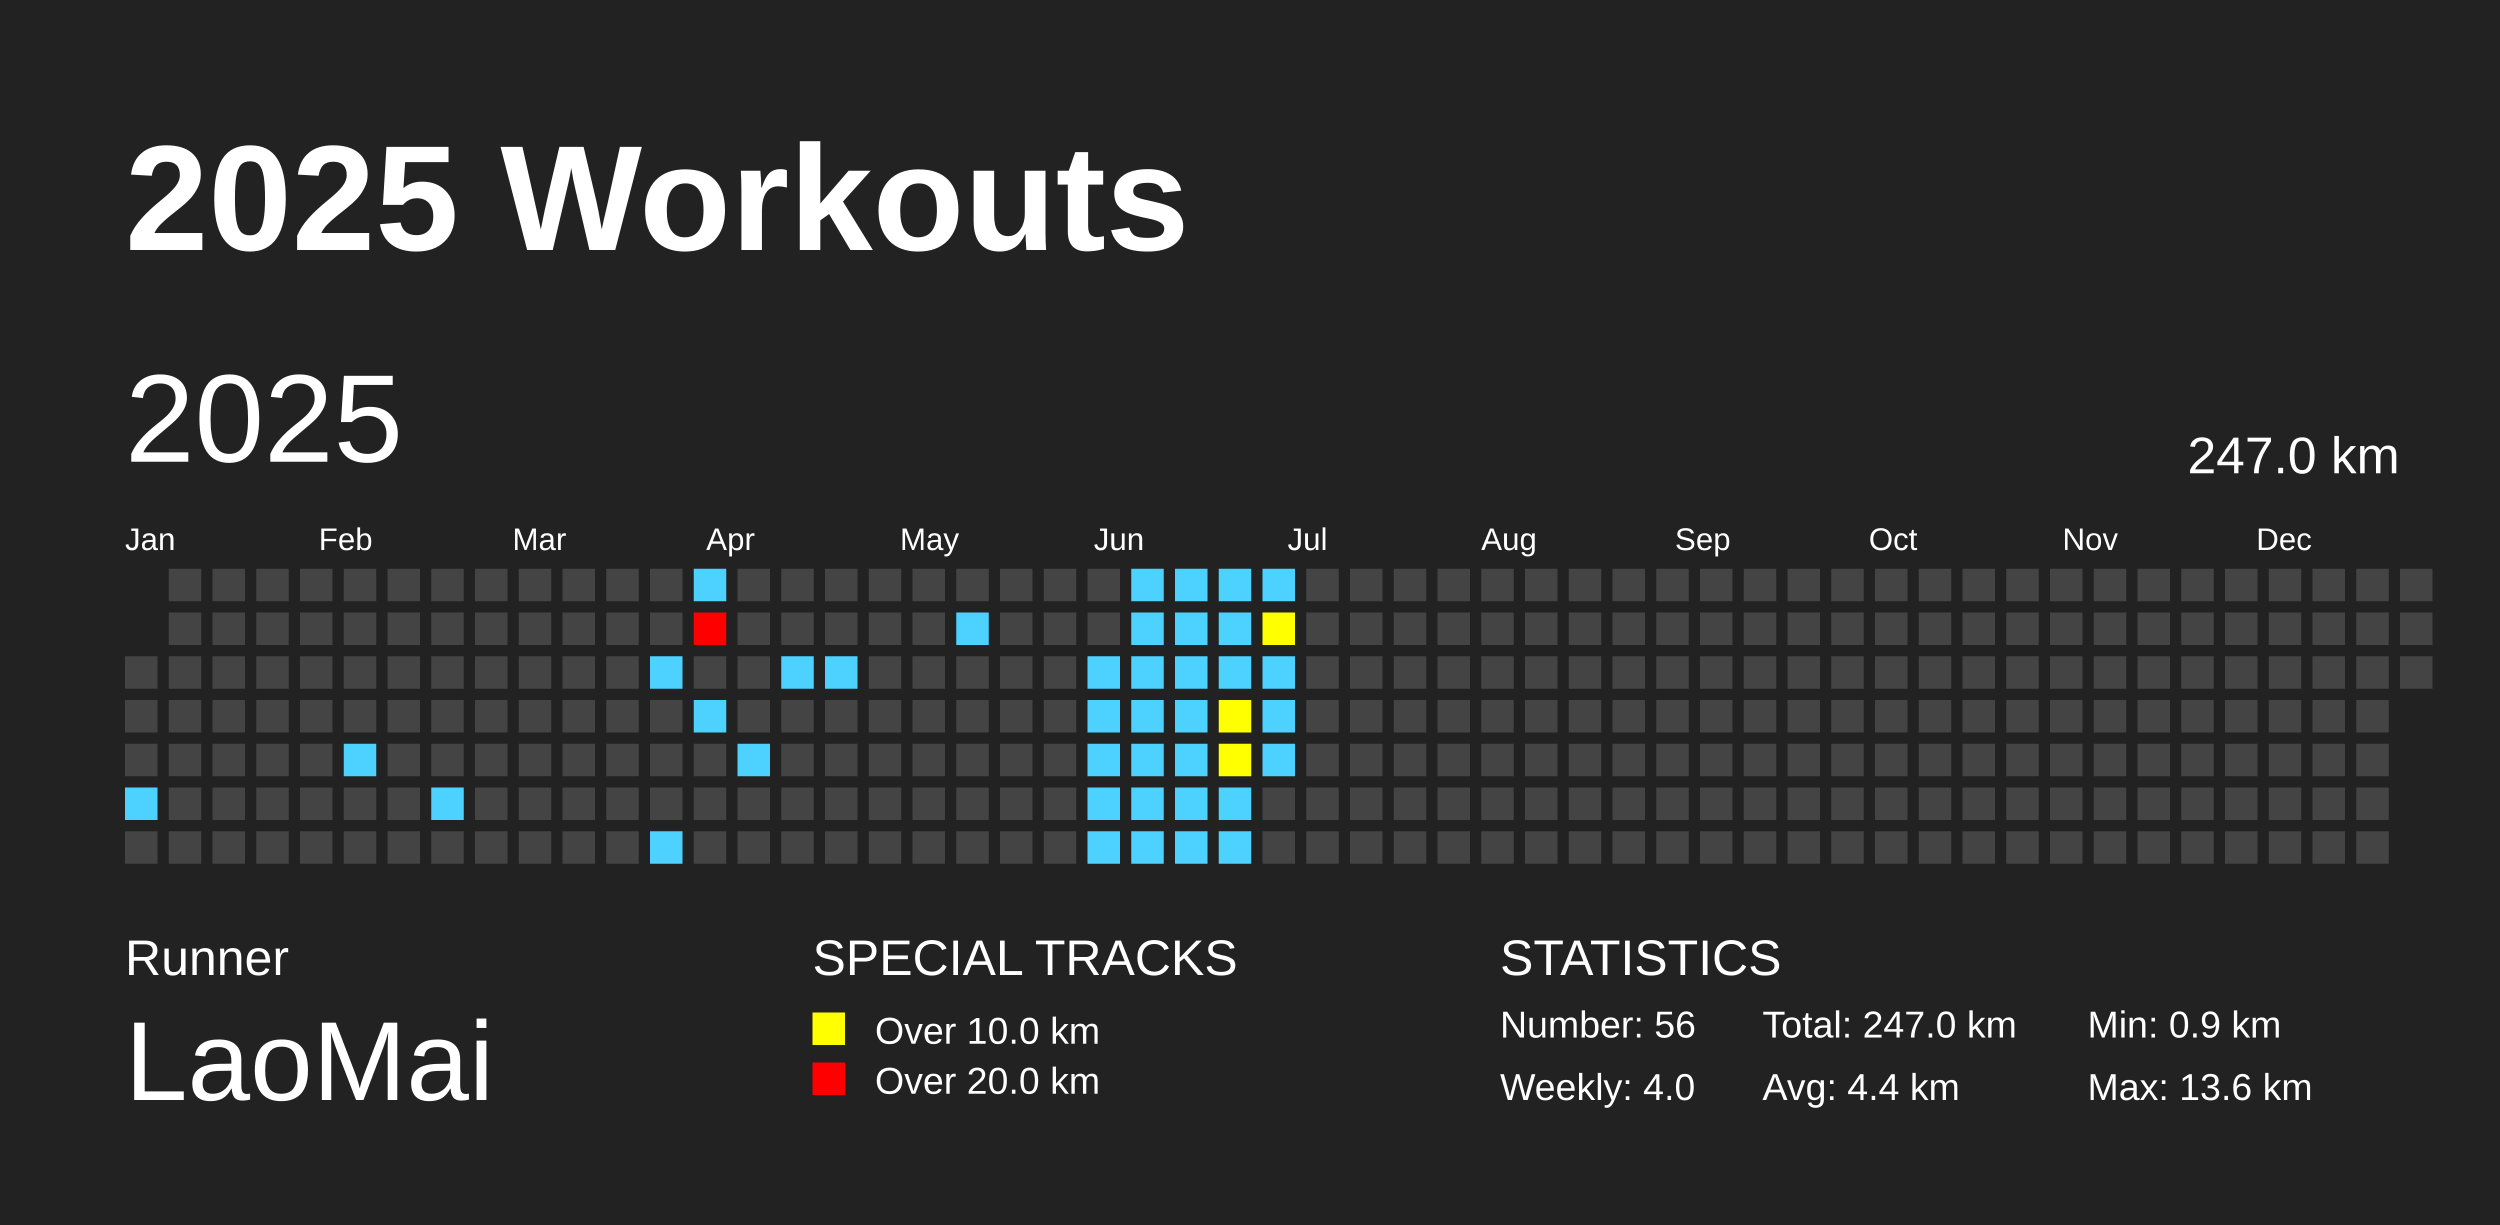
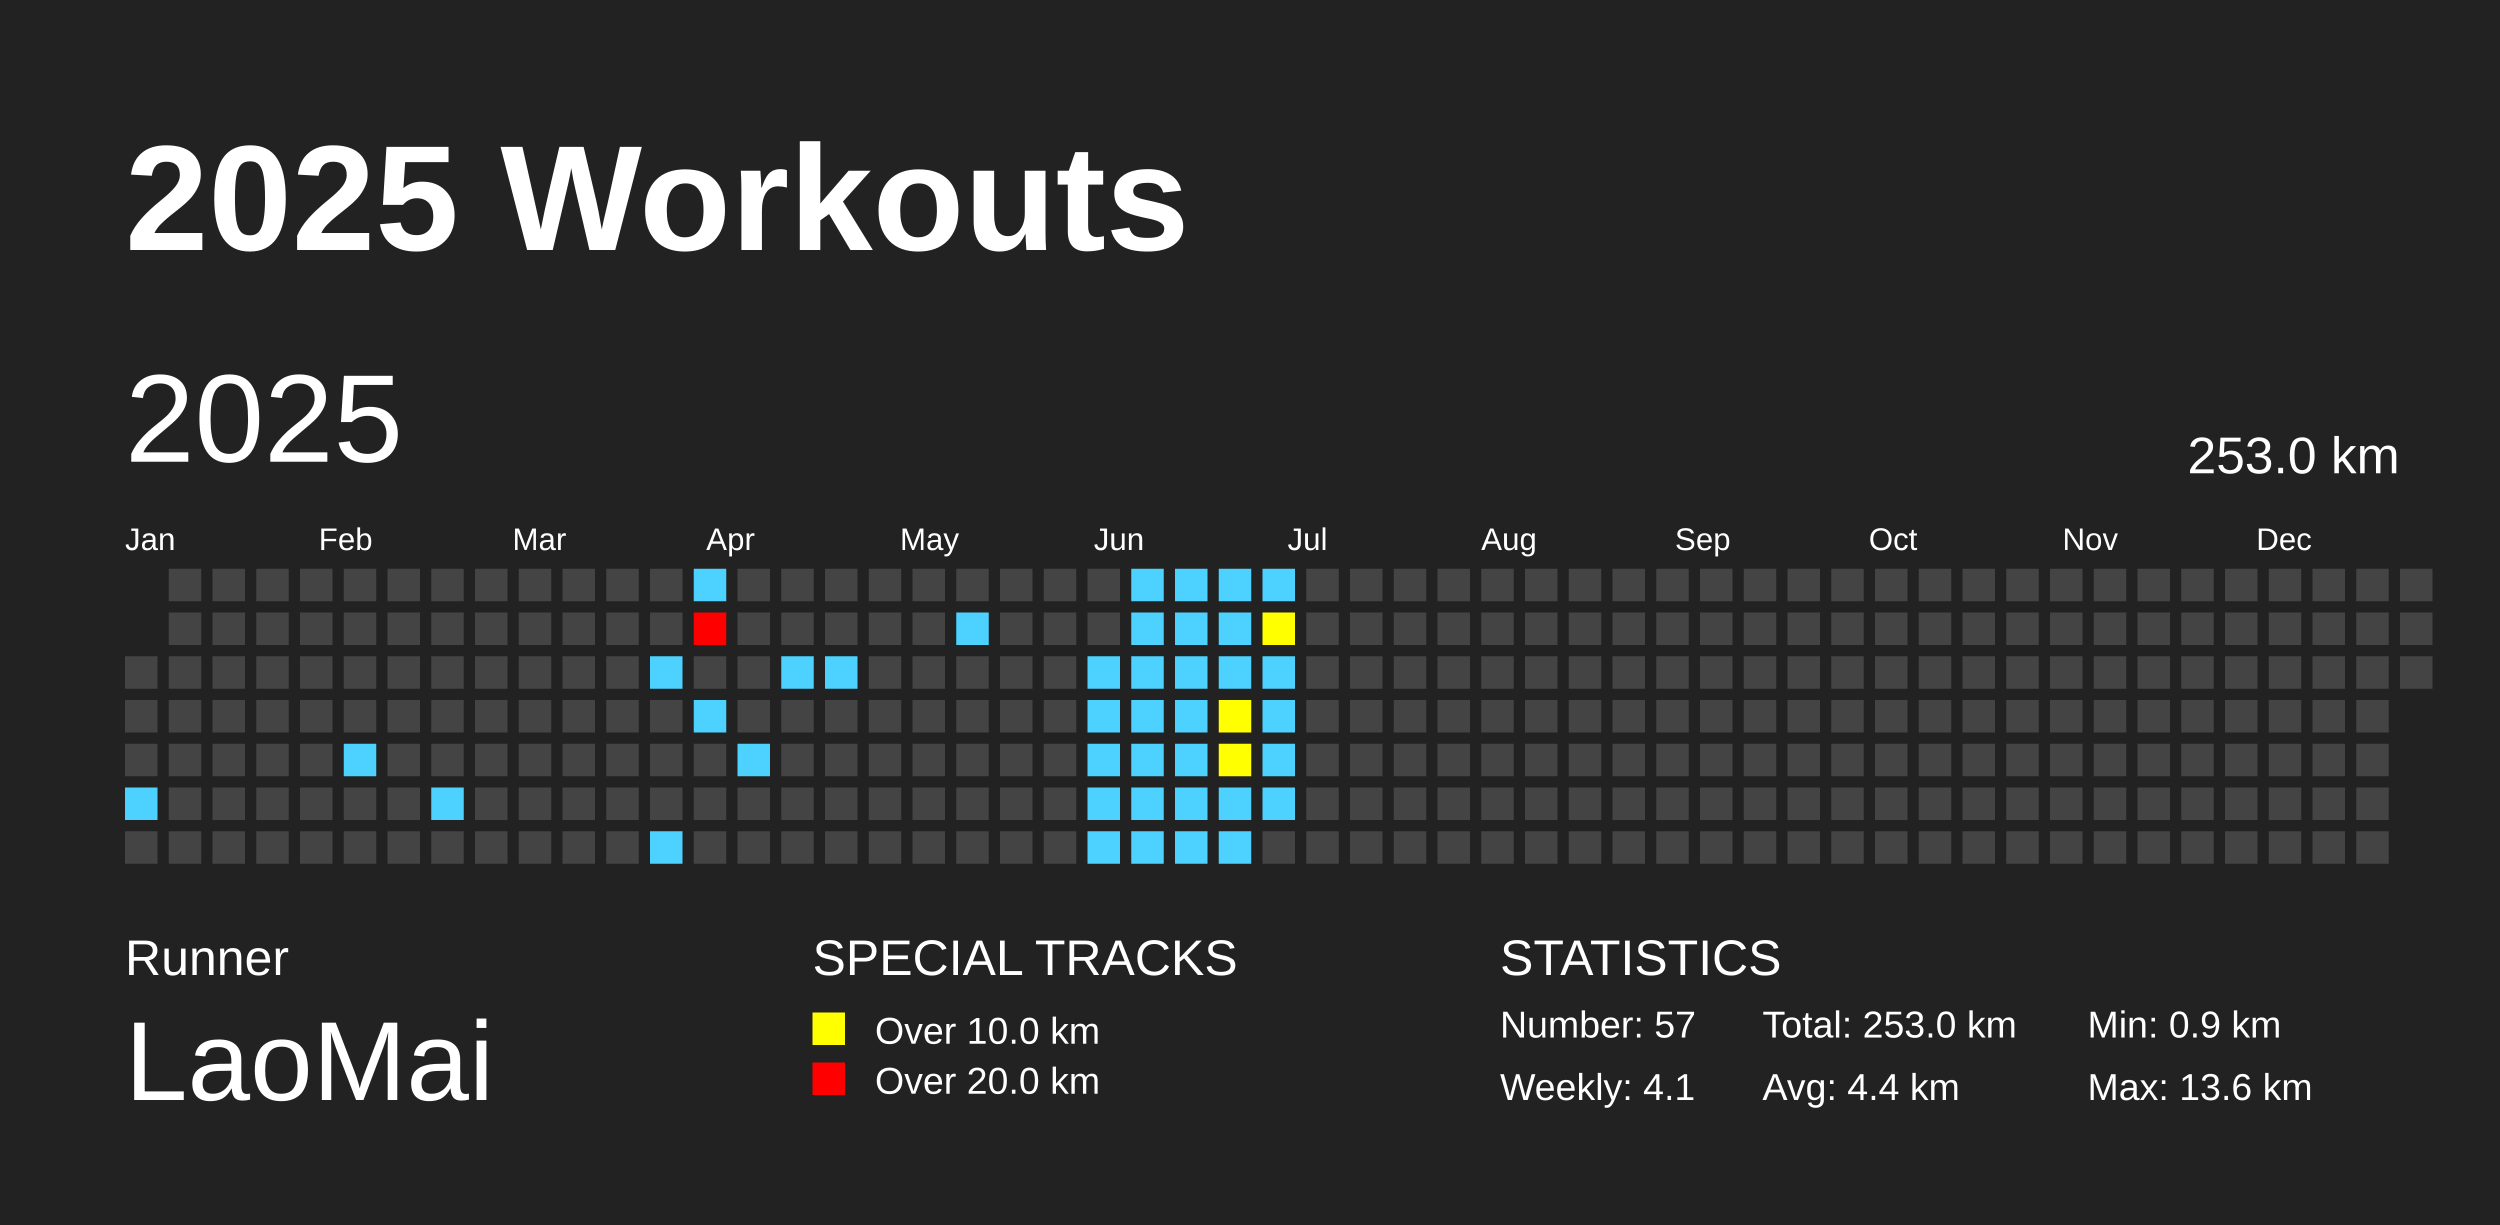
<svg xmlns="http://www.w3.org/2000/svg" baseProfile="full" height="98mm" version="1.1" viewBox="0,0,200,98" width="200mm">
  <defs />
  <rect fill="#222222" height="98" width="200" x="0" y="0" />
  <text fill="#FFFFFF" style="font-size:12px; font-family:Arial; font-weight:bold;" x="10" y="20">2025 Workouts</text>
  <text fill="#FFFFFF" style="font-size:4px; font-family:Arial" x="10" y="78">Runner</text>
  <text fill="#FFFFFF" style="font-size:9px; font-family:Arial" x="10" y="88">LaoMai</text>
  <text fill="#FFFFFF" style="font-size:4px; font-family:Arial" x="65" y="78">SPECIAL TRACKS</text>
  <rect fill="yellow" height="2.6" width="2.6" x="65" y="81" />
  <text fill="#FFFFFF" style="font-size:3px; font-family:Arial" x="70" y="83.5">Over 10.0 km</text>
  <rect fill="red" height="2.6" width="2.6" x="65" y="85" />
  <text fill="#FFFFFF" style="font-size:3px; font-family:Arial" x="70" y="87.5">Over 20.0 km</text>
  <text fill="#FFFFFF" style="font-size:4px; font-family:Arial" x="120" y="78">STATISTICS</text>
-   <text fill="#FFFFFF" style="font-size:3px; font-family:Arial" x="120" y="83">Number: 56</text>
-   <text fill="#FFFFFF" style="font-size:3px; font-family:Arial" x="120" y="88">Weekly: 4.0</text>
-   <text fill="#FFFFFF" style="font-size:3px; font-family:Arial" x="141" y="83">Total: 247.0 km</text>
+   <text fill="#FFFFFF" style="font-size:3px; font-family:Arial" x="120" y="83">Number: 57</text>
+   <text fill="#FFFFFF" style="font-size:3px; font-family:Arial" x="120" y="88">Weekly: 4.1</text>
+   <text fill="#FFFFFF" style="font-size:3px; font-family:Arial" x="141" y="83">Total: 253.0 km</text>
  <text fill="#FFFFFF" style="font-size:3px; font-family:Arial" x="141" y="88">Avg: 4.4 km</text>
  <text fill="#FFFFFF" style="font-size:3px; font-family:Arial" x="167" y="83">Min: 0.9 km</text>
  <text fill="#FFFFFF" style="font-size:3px; font-family:Arial" x="167" y="88">Max: 13.6 km</text>
  <text dominant-baseline="hanging" fill="#FFFFFF" style="font-size:10.0px; font-family:Arial;" x="10" y="30">2025</text>
-   <text dominant-baseline="hanging" fill="#FFFFFF" style="font-size:4.125px; font-family:Arial;" x="175" y="35">247.0 km</text>
+   <text dominant-baseline="hanging" fill="#FFFFFF" style="font-size:4.125px; font-family:Arial;" x="175" y="35">253.0 km</text>
  <text fill="#FFFFFF" style="font-size:2.5px; font-family:Arial" x="10.0" y="44">Jan</text>
  <text fill="#FFFFFF" style="font-size:2.5px; font-family:Arial" x="25.5" y="44">Feb</text>
  <text fill="#FFFFFF" style="font-size:2.5px; font-family:Arial" x="41.0" y="44">Mar</text>
  <text fill="#FFFFFF" style="font-size:2.5px; font-family:Arial" x="56.5" y="44">Apr</text>
  <text fill="#FFFFFF" style="font-size:2.5px; font-family:Arial" x="72.0" y="44">May</text>
  <text fill="#FFFFFF" style="font-size:2.5px; font-family:Arial" x="87.5" y="44">Jun</text>
  <text fill="#FFFFFF" style="font-size:2.5px; font-family:Arial" x="103.0" y="44">Jul</text>
  <text fill="#FFFFFF" style="font-size:2.5px; font-family:Arial" x="118.5" y="44">Aug</text>
  <text fill="#FFFFFF" style="font-size:2.5px; font-family:Arial" x="134.0" y="44">Sep</text>
  <text fill="#FFFFFF" style="font-size:2.5px; font-family:Arial" x="149.5" y="44">Oct</text>
  <text fill="#FFFFFF" style="font-size:2.5px; font-family:Arial" x="165.0" y="44">Nov</text>
  <text fill="#FFFFFF" style="font-size:2.5px; font-family:Arial" x="180.5" y="44">Dec</text>
  <rect fill="#444444" height="2.6" width="2.6" x="10.0" y="52.5" />
  <rect fill="#444444" height="2.6" width="2.6" x="10.0" y="56.0" />
  <rect fill="#444444" height="2.6" width="2.6" x="10.0" y="59.5" />
  <rect fill="#4DD2FF" height="2.6" width="2.6" x="10.0" y="63.0" />
  <rect fill="#444444" height="2.6" width="2.6" x="10.0" y="66.5" />
  <rect fill="#444444" height="2.6" width="2.6" x="13.5" y="45.5" />
  <rect fill="#444444" height="2.6" width="2.6" x="13.5" y="49.0" />
  <rect fill="#444444" height="2.6" width="2.6" x="13.5" y="52.5" />
  <rect fill="#444444" height="2.6" width="2.6" x="13.5" y="56.0" />
  <rect fill="#444444" height="2.6" width="2.6" x="13.5" y="59.5" />
  <rect fill="#444444" height="2.6" width="2.6" x="13.5" y="63.0" />
  <rect fill="#444444" height="2.6" width="2.6" x="13.5" y="66.5" />
  <rect fill="#444444" height="2.6" width="2.6" x="17.0" y="45.5" />
  <rect fill="#444444" height="2.6" width="2.6" x="17.0" y="49.0" />
  <rect fill="#444444" height="2.6" width="2.6" x="17.0" y="52.5" />
  <rect fill="#444444" height="2.6" width="2.6" x="17.0" y="56.0" />
  <rect fill="#444444" height="2.6" width="2.6" x="17.0" y="59.5" />
  <rect fill="#444444" height="2.6" width="2.6" x="17.0" y="63.0" />
  <rect fill="#444444" height="2.6" width="2.6" x="17.0" y="66.5" />
  <rect fill="#444444" height="2.6" width="2.6" x="20.5" y="45.5" />
  <rect fill="#444444" height="2.6" width="2.6" x="20.5" y="49.0" />
  <rect fill="#444444" height="2.6" width="2.6" x="20.5" y="52.5" />
  <rect fill="#444444" height="2.6" width="2.6" x="20.5" y="56.0" />
  <rect fill="#444444" height="2.6" width="2.6" x="20.5" y="59.5" />
  <rect fill="#444444" height="2.6" width="2.6" x="20.5" y="63.0" />
  <rect fill="#444444" height="2.6" width="2.6" x="20.5" y="66.5" />
  <rect fill="#444444" height="2.6" width="2.6" x="24.0" y="45.5" />
  <rect fill="#444444" height="2.6" width="2.6" x="24.0" y="49.0" />
  <rect fill="#444444" height="2.6" width="2.6" x="24.0" y="52.5" />
  <rect fill="#444444" height="2.6" width="2.6" x="24.0" y="56.0" />
  <rect fill="#444444" height="2.6" width="2.6" x="24.0" y="59.5" />
  <rect fill="#444444" height="2.6" width="2.6" x="24.0" y="63.0" />
  <rect fill="#444444" height="2.6" width="2.6" x="24.0" y="66.5" />
  <rect fill="#444444" height="2.6" width="2.6" x="27.5" y="45.5" />
  <rect fill="#444444" height="2.6" width="2.6" x="27.5" y="49.0" />
  <rect fill="#444444" height="2.6" width="2.6" x="27.5" y="52.5" />
  <rect fill="#444444" height="2.6" width="2.6" x="27.5" y="56.0" />
  <rect fill="#4DD2FF" height="2.6" width="2.6" x="27.5" y="59.5" />
  <rect fill="#444444" height="2.6" width="2.6" x="27.5" y="63.0" />
  <rect fill="#444444" height="2.6" width="2.6" x="27.5" y="66.5" />
  <rect fill="#444444" height="2.6" width="2.6" x="31.0" y="45.5" />
  <rect fill="#444444" height="2.6" width="2.6" x="31.0" y="49.0" />
  <rect fill="#444444" height="2.6" width="2.6" x="31.0" y="52.5" />
  <rect fill="#444444" height="2.6" width="2.6" x="31.0" y="56.0" />
  <rect fill="#444444" height="2.6" width="2.6" x="31.0" y="59.5" />
  <rect fill="#444444" height="2.6" width="2.6" x="31.0" y="63.0" />
  <rect fill="#444444" height="2.6" width="2.6" x="31.0" y="66.5" />
  <rect fill="#444444" height="2.6" width="2.6" x="34.5" y="45.5" />
  <rect fill="#444444" height="2.6" width="2.6" x="34.5" y="49.0" />
  <rect fill="#444444" height="2.6" width="2.6" x="34.5" y="52.5" />
  <rect fill="#444444" height="2.6" width="2.6" x="34.5" y="56.0" />
  <rect fill="#444444" height="2.6" width="2.6" x="34.5" y="59.5" />
  <rect fill="#4DD2FF" height="2.6" width="2.6" x="34.5" y="63.0" />
  <rect fill="#444444" height="2.6" width="2.6" x="34.5" y="66.5" />
  <rect fill="#444444" height="2.6" width="2.6" x="38.0" y="45.5" />
  <rect fill="#444444" height="2.6" width="2.6" x="38.0" y="49.0" />
  <rect fill="#444444" height="2.6" width="2.6" x="38.0" y="52.5" />
  <rect fill="#444444" height="2.6" width="2.6" x="38.0" y="56.0" />
  <rect fill="#444444" height="2.6" width="2.6" x="38.0" y="59.5" />
  <rect fill="#444444" height="2.6" width="2.6" x="38.0" y="63.0" />
  <rect fill="#444444" height="2.6" width="2.6" x="38.0" y="66.5" />
  <rect fill="#444444" height="2.6" width="2.6" x="41.5" y="45.5" />
  <rect fill="#444444" height="2.6" width="2.6" x="41.5" y="49.0" />
  <rect fill="#444444" height="2.6" width="2.6" x="41.5" y="52.5" />
  <rect fill="#444444" height="2.6" width="2.6" x="41.5" y="56.0" />
  <rect fill="#444444" height="2.6" width="2.6" x="41.5" y="59.5" />
  <rect fill="#444444" height="2.6" width="2.6" x="41.5" y="63.0" />
  <rect fill="#444444" height="2.6" width="2.6" x="41.5" y="66.5" />
  <rect fill="#444444" height="2.6" width="2.6" x="45.0" y="45.5" />
  <rect fill="#444444" height="2.6" width="2.6" x="45.0" y="49.0" />
  <rect fill="#444444" height="2.6" width="2.6" x="45.0" y="52.5" />
  <rect fill="#444444" height="2.6" width="2.6" x="45.0" y="56.0" />
  <rect fill="#444444" height="2.6" width="2.6" x="45.0" y="59.5" />
  <rect fill="#444444" height="2.6" width="2.6" x="45.0" y="63.0" />
  <rect fill="#444444" height="2.6" width="2.6" x="45.0" y="66.5" />
  <rect fill="#444444" height="2.6" width="2.6" x="48.5" y="45.5" />
  <rect fill="#444444" height="2.6" width="2.6" x="48.5" y="49.0" />
  <rect fill="#444444" height="2.6" width="2.6" x="48.5" y="52.5" />
  <rect fill="#444444" height="2.6" width="2.6" x="48.5" y="56.0" />
  <rect fill="#444444" height="2.6" width="2.6" x="48.5" y="59.5" />
  <rect fill="#444444" height="2.6" width="2.6" x="48.5" y="63.0" />
  <rect fill="#444444" height="2.6" width="2.6" x="48.5" y="66.5" />
  <rect fill="#444444" height="2.6" width="2.6" x="52.0" y="45.5" />
  <rect fill="#444444" height="2.6" width="2.6" x="52.0" y="49.0" />
  <rect fill="#4DD2FF" height="2.6" width="2.6" x="52.0" y="52.5" />
  <rect fill="#444444" height="2.6" width="2.6" x="52.0" y="56.0" />
  <rect fill="#444444" height="2.6" width="2.6" x="52.0" y="59.5" />
  <rect fill="#444444" height="2.6" width="2.6" x="52.0" y="63.0" />
  <rect fill="#4DD2FF" height="2.6" width="2.6" x="52.0" y="66.5" />
  <rect fill="#4DD2FF" height="2.6" width="2.6" x="55.5" y="45.5" />
  <rect fill="red" height="2.6" width="2.6" x="55.5" y="49.0" />
  <rect fill="#444444" height="2.6" width="2.6" x="55.5" y="52.5" />
  <rect fill="#4DD2FF" height="2.6" width="2.6" x="55.5" y="56.0" />
  <rect fill="#444444" height="2.6" width="2.6" x="55.5" y="59.5" />
  <rect fill="#444444" height="2.6" width="2.6" x="55.5" y="63.0" />
  <rect fill="#444444" height="2.6" width="2.6" x="55.5" y="66.5" />
  <rect fill="#444444" height="2.6" width="2.6" x="59.0" y="45.5" />
  <rect fill="#444444" height="2.6" width="2.6" x="59.0" y="49.0" />
  <rect fill="#444444" height="2.6" width="2.6" x="59.0" y="52.5" />
  <rect fill="#444444" height="2.6" width="2.6" x="59.0" y="56.0" />
  <rect fill="#4DD2FF" height="2.6" width="2.6" x="59.0" y="59.5" />
  <rect fill="#444444" height="2.6" width="2.6" x="59.0" y="63.0" />
  <rect fill="#444444" height="2.6" width="2.6" x="59.0" y="66.5" />
  <rect fill="#444444" height="2.6" width="2.6" x="62.5" y="45.5" />
  <rect fill="#444444" height="2.6" width="2.6" x="62.5" y="49.0" />
  <rect fill="#4DD2FF" height="2.6" width="2.6" x="62.5" y="52.5" />
  <rect fill="#444444" height="2.6" width="2.6" x="62.5" y="56.0" />
  <rect fill="#444444" height="2.6" width="2.6" x="62.5" y="59.5" />
  <rect fill="#444444" height="2.6" width="2.6" x="62.5" y="63.0" />
  <rect fill="#444444" height="2.6" width="2.6" x="62.5" y="66.5" />
  <rect fill="#444444" height="2.6" width="2.6" x="66.0" y="45.5" />
  <rect fill="#444444" height="2.6" width="2.6" x="66.0" y="49.0" />
  <rect fill="#4DD2FF" height="2.6" width="2.6" x="66.0" y="52.5" />
  <rect fill="#444444" height="2.6" width="2.6" x="66.0" y="56.0" />
  <rect fill="#444444" height="2.6" width="2.6" x="66.0" y="59.5" />
  <rect fill="#444444" height="2.6" width="2.6" x="66.0" y="63.0" />
  <rect fill="#444444" height="2.6" width="2.6" x="66.0" y="66.5" />
  <rect fill="#444444" height="2.6" width="2.6" x="69.5" y="45.5" />
  <rect fill="#444444" height="2.6" width="2.6" x="69.5" y="49.0" />
  <rect fill="#444444" height="2.6" width="2.6" x="69.5" y="52.5" />
  <rect fill="#444444" height="2.6" width="2.6" x="69.5" y="56.0" />
  <rect fill="#444444" height="2.6" width="2.6" x="69.5" y="59.5" />
  <rect fill="#444444" height="2.6" width="2.6" x="69.5" y="63.0" />
  <rect fill="#444444" height="2.6" width="2.6" x="69.5" y="66.5" />
  <rect fill="#444444" height="2.6" width="2.6" x="73.0" y="45.5" />
  <rect fill="#444444" height="2.6" width="2.6" x="73.0" y="49.0" />
  <rect fill="#444444" height="2.6" width="2.6" x="73.0" y="52.5" />
  <rect fill="#444444" height="2.6" width="2.6" x="73.0" y="56.0" />
  <rect fill="#444444" height="2.6" width="2.6" x="73.0" y="59.5" />
  <rect fill="#444444" height="2.6" width="2.6" x="73.0" y="63.0" />
  <rect fill="#444444" height="2.6" width="2.6" x="73.0" y="66.5" />
  <rect fill="#444444" height="2.6" width="2.6" x="76.5" y="45.5" />
  <rect fill="#4DD2FF" height="2.6" width="2.6" x="76.5" y="49.0" />
  <rect fill="#444444" height="2.6" width="2.6" x="76.5" y="52.5" />
  <rect fill="#444444" height="2.6" width="2.6" x="76.5" y="56.0" />
  <rect fill="#444444" height="2.6" width="2.6" x="76.5" y="59.5" />
  <rect fill="#444444" height="2.6" width="2.6" x="76.5" y="63.0" />
  <rect fill="#444444" height="2.6" width="2.6" x="76.5" y="66.5" />
  <rect fill="#444444" height="2.6" width="2.6" x="80.0" y="45.5" />
  <rect fill="#444444" height="2.6" width="2.6" x="80.0" y="49.0" />
  <rect fill="#444444" height="2.6" width="2.6" x="80.0" y="52.5" />
  <rect fill="#444444" height="2.6" width="2.6" x="80.0" y="56.0" />
  <rect fill="#444444" height="2.6" width="2.6" x="80.0" y="59.5" />
  <rect fill="#444444" height="2.6" width="2.6" x="80.0" y="63.0" />
  <rect fill="#444444" height="2.6" width="2.6" x="80.0" y="66.5" />
  <rect fill="#444444" height="2.6" width="2.6" x="83.5" y="45.5" />
  <rect fill="#444444" height="2.6" width="2.6" x="83.5" y="49.0" />
  <rect fill="#444444" height="2.6" width="2.6" x="83.5" y="52.5" />
  <rect fill="#444444" height="2.6" width="2.6" x="83.5" y="56.0" />
  <rect fill="#444444" height="2.6" width="2.6" x="83.5" y="59.5" />
  <rect fill="#444444" height="2.6" width="2.6" x="83.5" y="63.0" />
  <rect fill="#444444" height="2.6" width="2.6" x="83.5" y="66.5" />
  <rect fill="#444444" height="2.6" width="2.6" x="87.0" y="45.5" />
  <rect fill="#444444" height="2.6" width="2.6" x="87.0" y="49.0" />
  <rect fill="#4DD2FF" height="2.6" width="2.6" x="87.0" y="52.5" />
  <rect fill="#4DD2FF" height="2.6" width="2.6" x="87.0" y="56.0" />
  <rect fill="#4DD2FF" height="2.6" width="2.6" x="87.0" y="59.5" />
  <rect fill="#4DD2FF" height="2.6" width="2.6" x="87.0" y="63.0" />
  <rect fill="#4DD2FF" height="2.6" width="2.6" x="87.0" y="66.5" />
  <rect fill="#4DD2FF" height="2.6" width="2.6" x="90.5" y="45.5" />
  <rect fill="#4DD2FF" height="2.6" width="2.6" x="90.5" y="49.0" />
  <rect fill="#4DD2FF" height="2.6" width="2.6" x="90.5" y="52.5" />
  <rect fill="#4DD2FF" height="2.6" width="2.6" x="90.5" y="56.0" />
  <rect fill="#4DD2FF" height="2.6" width="2.6" x="90.5" y="59.5" />
  <rect fill="#4DD2FF" height="2.6" width="2.6" x="90.5" y="63.0" />
  <rect fill="#4DD2FF" height="2.6" width="2.6" x="90.5" y="66.5" />
  <rect fill="#4DD2FF" height="2.6" width="2.6" x="94.0" y="45.5" />
  <rect fill="#4DD2FF" height="2.6" width="2.6" x="94.0" y="49.0" />
  <rect fill="#4DD2FF" height="2.6" width="2.6" x="94.0" y="52.5" />
  <rect fill="#4DD2FF" height="2.6" width="2.6" x="94.0" y="56.0" />
  <rect fill="#4DD2FF" height="2.6" width="2.6" x="94.0" y="59.5" />
  <rect fill="#4DD2FF" height="2.6" width="2.6" x="94.0" y="63.0" />
  <rect fill="#4DD2FF" height="2.6" width="2.6" x="94.0" y="66.5" />
  <rect fill="#4DD2FF" height="2.6" width="2.6" x="97.5" y="45.5" />
  <rect fill="#4DD2FF" height="2.6" width="2.6" x="97.5" y="49.0" />
  <rect fill="#4DD2FF" height="2.6" width="2.6" x="97.5" y="52.5" />
  <rect fill="yellow" height="2.6" width="2.6" x="97.5" y="56.0" />
  <rect fill="yellow" height="2.6" width="2.6" x="97.5" y="59.5" />
  <rect fill="#4DD2FF" height="2.6" width="2.6" x="97.5" y="63.0" />
  <rect fill="#4DD2FF" height="2.6" width="2.6" x="97.5" y="66.5" />
  <rect fill="#4DD2FF" height="2.6" width="2.6" x="101.0" y="45.5" />
  <rect fill="yellow" height="2.6" width="2.6" x="101.0" y="49.0" />
  <rect fill="#4DD2FF" height="2.6" width="2.6" x="101.0" y="52.5" />
  <rect fill="#4DD2FF" height="2.6" width="2.6" x="101.0" y="56.0" />
  <rect fill="#4DD2FF" height="2.6" width="2.6" x="101.0" y="59.5" />
-   <rect fill="#444444" height="2.6" width="2.6" x="101.0" y="63.0" />
+   <rect fill="#4DD2FF" height="2.6" width="2.6" x="101.0" y="63.0" />
  <rect fill="#444444" height="2.6" width="2.6" x="101.0" y="66.5" />
  <rect fill="#444444" height="2.6" width="2.6" x="104.5" y="45.5" />
  <rect fill="#444444" height="2.6" width="2.6" x="104.5" y="49.0" />
  <rect fill="#444444" height="2.6" width="2.6" x="104.5" y="52.5" />
  <rect fill="#444444" height="2.6" width="2.6" x="104.5" y="56.0" />
  <rect fill="#444444" height="2.6" width="2.6" x="104.5" y="59.5" />
  <rect fill="#444444" height="2.6" width="2.6" x="104.5" y="63.0" />
  <rect fill="#444444" height="2.6" width="2.6" x="104.5" y="66.5" />
  <rect fill="#444444" height="2.6" width="2.6" x="108.0" y="45.5" />
  <rect fill="#444444" height="2.6" width="2.6" x="108.0" y="49.0" />
  <rect fill="#444444" height="2.6" width="2.6" x="108.0" y="52.5" />
  <rect fill="#444444" height="2.6" width="2.6" x="108.0" y="56.0" />
  <rect fill="#444444" height="2.6" width="2.6" x="108.0" y="59.5" />
  <rect fill="#444444" height="2.6" width="2.6" x="108.0" y="63.0" />
  <rect fill="#444444" height="2.6" width="2.6" x="108.0" y="66.5" />
  <rect fill="#444444" height="2.6" width="2.6" x="111.5" y="45.5" />
  <rect fill="#444444" height="2.6" width="2.6" x="111.5" y="49.0" />
  <rect fill="#444444" height="2.6" width="2.6" x="111.5" y="52.5" />
  <rect fill="#444444" height="2.6" width="2.6" x="111.5" y="56.0" />
  <rect fill="#444444" height="2.6" width="2.6" x="111.5" y="59.5" />
  <rect fill="#444444" height="2.6" width="2.6" x="111.5" y="63.0" />
  <rect fill="#444444" height="2.6" width="2.6" x="111.5" y="66.5" />
  <rect fill="#444444" height="2.6" width="2.6" x="115.0" y="45.5" />
  <rect fill="#444444" height="2.6" width="2.6" x="115.0" y="49.0" />
  <rect fill="#444444" height="2.6" width="2.6" x="115.0" y="52.5" />
  <rect fill="#444444" height="2.6" width="2.6" x="115.0" y="56.0" />
  <rect fill="#444444" height="2.6" width="2.6" x="115.0" y="59.5" />
  <rect fill="#444444" height="2.6" width="2.6" x="115.0" y="63.0" />
  <rect fill="#444444" height="2.6" width="2.6" x="115.0" y="66.5" />
  <rect fill="#444444" height="2.6" width="2.6" x="118.5" y="45.5" />
  <rect fill="#444444" height="2.6" width="2.6" x="118.5" y="49.0" />
  <rect fill="#444444" height="2.6" width="2.6" x="118.5" y="52.5" />
  <rect fill="#444444" height="2.6" width="2.6" x="118.5" y="56.0" />
  <rect fill="#444444" height="2.6" width="2.6" x="118.5" y="59.5" />
  <rect fill="#444444" height="2.6" width="2.6" x="118.5" y="63.0" />
  <rect fill="#444444" height="2.6" width="2.6" x="118.5" y="66.5" />
  <rect fill="#444444" height="2.6" width="2.6" x="122.0" y="45.5" />
  <rect fill="#444444" height="2.6" width="2.6" x="122.0" y="49.0" />
  <rect fill="#444444" height="2.6" width="2.6" x="122.0" y="52.5" />
  <rect fill="#444444" height="2.6" width="2.6" x="122.0" y="56.0" />
  <rect fill="#444444" height="2.6" width="2.6" x="122.0" y="59.5" />
  <rect fill="#444444" height="2.6" width="2.6" x="122.0" y="63.0" />
  <rect fill="#444444" height="2.6" width="2.6" x="122.0" y="66.5" />
  <rect fill="#444444" height="2.6" width="2.6" x="125.5" y="45.5" />
  <rect fill="#444444" height="2.6" width="2.6" x="125.5" y="49.0" />
  <rect fill="#444444" height="2.6" width="2.6" x="125.5" y="52.5" />
  <rect fill="#444444" height="2.6" width="2.6" x="125.5" y="56.0" />
  <rect fill="#444444" height="2.6" width="2.6" x="125.5" y="59.5" />
  <rect fill="#444444" height="2.6" width="2.6" x="125.5" y="63.0" />
  <rect fill="#444444" height="2.6" width="2.6" x="125.5" y="66.5" />
  <rect fill="#444444" height="2.6" width="2.6" x="129.0" y="45.5" />
  <rect fill="#444444" height="2.6" width="2.6" x="129.0" y="49.0" />
  <rect fill="#444444" height="2.6" width="2.6" x="129.0" y="52.5" />
  <rect fill="#444444" height="2.6" width="2.6" x="129.0" y="56.0" />
  <rect fill="#444444" height="2.6" width="2.6" x="129.0" y="59.5" />
  <rect fill="#444444" height="2.6" width="2.6" x="129.0" y="63.0" />
  <rect fill="#444444" height="2.6" width="2.6" x="129.0" y="66.5" />
  <rect fill="#444444" height="2.6" width="2.6" x="132.5" y="45.5" />
  <rect fill="#444444" height="2.6" width="2.6" x="132.5" y="49.0" />
  <rect fill="#444444" height="2.6" width="2.6" x="132.5" y="52.5" />
  <rect fill="#444444" height="2.6" width="2.6" x="132.5" y="56.0" />
  <rect fill="#444444" height="2.6" width="2.6" x="132.5" y="59.5" />
  <rect fill="#444444" height="2.6" width="2.6" x="132.5" y="63.0" />
  <rect fill="#444444" height="2.6" width="2.6" x="132.5" y="66.5" />
  <rect fill="#444444" height="2.6" width="2.6" x="136.0" y="45.5" />
  <rect fill="#444444" height="2.6" width="2.6" x="136.0" y="49.0" />
  <rect fill="#444444" height="2.6" width="2.6" x="136.0" y="52.5" />
  <rect fill="#444444" height="2.6" width="2.6" x="136.0" y="56.0" />
  <rect fill="#444444" height="2.6" width="2.6" x="136.0" y="59.5" />
  <rect fill="#444444" height="2.6" width="2.6" x="136.0" y="63.0" />
  <rect fill="#444444" height="2.6" width="2.6" x="136.0" y="66.5" />
  <rect fill="#444444" height="2.6" width="2.6" x="139.5" y="45.5" />
  <rect fill="#444444" height="2.6" width="2.6" x="139.5" y="49.0" />
  <rect fill="#444444" height="2.6" width="2.6" x="139.5" y="52.5" />
  <rect fill="#444444" height="2.6" width="2.6" x="139.5" y="56.0" />
  <rect fill="#444444" height="2.6" width="2.6" x="139.5" y="59.5" />
  <rect fill="#444444" height="2.6" width="2.6" x="139.5" y="63.0" />
  <rect fill="#444444" height="2.6" width="2.6" x="139.5" y="66.5" />
  <rect fill="#444444" height="2.6" width="2.6" x="143.0" y="45.5" />
  <rect fill="#444444" height="2.6" width="2.6" x="143.0" y="49.0" />
  <rect fill="#444444" height="2.6" width="2.6" x="143.0" y="52.5" />
  <rect fill="#444444" height="2.6" width="2.6" x="143.0" y="56.0" />
  <rect fill="#444444" height="2.6" width="2.6" x="143.0" y="59.5" />
  <rect fill="#444444" height="2.6" width="2.6" x="143.0" y="63.0" />
  <rect fill="#444444" height="2.6" width="2.6" x="143.0" y="66.5" />
  <rect fill="#444444" height="2.6" width="2.6" x="146.5" y="45.5" />
  <rect fill="#444444" height="2.6" width="2.6" x="146.5" y="49.0" />
  <rect fill="#444444" height="2.6" width="2.6" x="146.5" y="52.5" />
  <rect fill="#444444" height="2.6" width="2.6" x="146.5" y="56.0" />
  <rect fill="#444444" height="2.6" width="2.6" x="146.5" y="59.5" />
  <rect fill="#444444" height="2.6" width="2.6" x="146.5" y="63.0" />
  <rect fill="#444444" height="2.6" width="2.6" x="146.5" y="66.5" />
  <rect fill="#444444" height="2.6" width="2.6" x="150.0" y="45.5" />
  <rect fill="#444444" height="2.6" width="2.6" x="150.0" y="49.0" />
  <rect fill="#444444" height="2.6" width="2.6" x="150.0" y="52.5" />
  <rect fill="#444444" height="2.6" width="2.6" x="150.0" y="56.0" />
  <rect fill="#444444" height="2.6" width="2.6" x="150.0" y="59.5" />
  <rect fill="#444444" height="2.6" width="2.6" x="150.0" y="63.0" />
  <rect fill="#444444" height="2.6" width="2.6" x="150.0" y="66.5" />
  <rect fill="#444444" height="2.6" width="2.6" x="153.5" y="45.5" />
  <rect fill="#444444" height="2.6" width="2.6" x="153.5" y="49.0" />
  <rect fill="#444444" height="2.6" width="2.6" x="153.5" y="52.5" />
  <rect fill="#444444" height="2.6" width="2.6" x="153.5" y="56.0" />
  <rect fill="#444444" height="2.6" width="2.6" x="153.5" y="59.5" />
  <rect fill="#444444" height="2.6" width="2.6" x="153.5" y="63.0" />
  <rect fill="#444444" height="2.6" width="2.6" x="153.5" y="66.5" />
  <rect fill="#444444" height="2.6" width="2.6" x="157.0" y="45.5" />
  <rect fill="#444444" height="2.6" width="2.6" x="157.0" y="49.0" />
  <rect fill="#444444" height="2.6" width="2.6" x="157.0" y="52.5" />
  <rect fill="#444444" height="2.6" width="2.6" x="157.0" y="56.0" />
  <rect fill="#444444" height="2.6" width="2.6" x="157.0" y="59.5" />
  <rect fill="#444444" height="2.6" width="2.6" x="157.0" y="63.0" />
  <rect fill="#444444" height="2.6" width="2.6" x="157.0" y="66.5" />
  <rect fill="#444444" height="2.6" width="2.6" x="160.5" y="45.5" />
  <rect fill="#444444" height="2.6" width="2.6" x="160.5" y="49.0" />
  <rect fill="#444444" height="2.6" width="2.6" x="160.5" y="52.5" />
  <rect fill="#444444" height="2.6" width="2.6" x="160.5" y="56.0" />
  <rect fill="#444444" height="2.6" width="2.6" x="160.5" y="59.5" />
  <rect fill="#444444" height="2.6" width="2.6" x="160.5" y="63.0" />
  <rect fill="#444444" height="2.6" width="2.6" x="160.5" y="66.5" />
  <rect fill="#444444" height="2.6" width="2.6" x="164.0" y="45.5" />
  <rect fill="#444444" height="2.6" width="2.6" x="164.0" y="49.0" />
  <rect fill="#444444" height="2.6" width="2.6" x="164.0" y="52.5" />
  <rect fill="#444444" height="2.6" width="2.6" x="164.0" y="56.0" />
  <rect fill="#444444" height="2.6" width="2.6" x="164.0" y="59.5" />
  <rect fill="#444444" height="2.6" width="2.6" x="164.0" y="63.0" />
  <rect fill="#444444" height="2.6" width="2.6" x="164.0" y="66.5" />
  <rect fill="#444444" height="2.6" width="2.6" x="167.5" y="45.5" />
  <rect fill="#444444" height="2.6" width="2.6" x="167.5" y="49.0" />
  <rect fill="#444444" height="2.6" width="2.6" x="167.5" y="52.5" />
  <rect fill="#444444" height="2.6" width="2.6" x="167.5" y="56.0" />
  <rect fill="#444444" height="2.6" width="2.6" x="167.5" y="59.5" />
  <rect fill="#444444" height="2.6" width="2.6" x="167.5" y="63.0" />
  <rect fill="#444444" height="2.6" width="2.6" x="167.5" y="66.5" />
  <rect fill="#444444" height="2.6" width="2.6" x="171.0" y="45.5" />
  <rect fill="#444444" height="2.6" width="2.6" x="171.0" y="49.0" />
  <rect fill="#444444" height="2.6" width="2.6" x="171.0" y="52.5" />
  <rect fill="#444444" height="2.6" width="2.6" x="171.0" y="56.0" />
  <rect fill="#444444" height="2.6" width="2.6" x="171.0" y="59.5" />
  <rect fill="#444444" height="2.6" width="2.6" x="171.0" y="63.0" />
  <rect fill="#444444" height="2.6" width="2.6" x="171.0" y="66.5" />
  <rect fill="#444444" height="2.6" width="2.6" x="174.5" y="45.5" />
  <rect fill="#444444" height="2.6" width="2.6" x="174.5" y="49.0" />
  <rect fill="#444444" height="2.6" width="2.6" x="174.5" y="52.5" />
  <rect fill="#444444" height="2.6" width="2.6" x="174.5" y="56.0" />
  <rect fill="#444444" height="2.6" width="2.6" x="174.5" y="59.5" />
  <rect fill="#444444" height="2.6" width="2.6" x="174.5" y="63.0" />
  <rect fill="#444444" height="2.6" width="2.6" x="174.5" y="66.5" />
  <rect fill="#444444" height="2.6" width="2.6" x="178.0" y="45.5" />
  <rect fill="#444444" height="2.6" width="2.6" x="178.0" y="49.0" />
  <rect fill="#444444" height="2.6" width="2.6" x="178.0" y="52.5" />
  <rect fill="#444444" height="2.6" width="2.6" x="178.0" y="56.0" />
  <rect fill="#444444" height="2.6" width="2.6" x="178.0" y="59.5" />
  <rect fill="#444444" height="2.6" width="2.6" x="178.0" y="63.0" />
  <rect fill="#444444" height="2.6" width="2.6" x="178.0" y="66.5" />
  <rect fill="#444444" height="2.6" width="2.6" x="181.5" y="45.5" />
  <rect fill="#444444" height="2.6" width="2.6" x="181.5" y="49.0" />
  <rect fill="#444444" height="2.6" width="2.6" x="181.5" y="52.5" />
  <rect fill="#444444" height="2.6" width="2.6" x="181.5" y="56.0" />
  <rect fill="#444444" height="2.6" width="2.6" x="181.5" y="59.5" />
  <rect fill="#444444" height="2.6" width="2.6" x="181.5" y="63.0" />
  <rect fill="#444444" height="2.6" width="2.6" x="181.5" y="66.5" />
  <rect fill="#444444" height="2.6" width="2.6" x="185.0" y="45.5" />
  <rect fill="#444444" height="2.6" width="2.6" x="185.0" y="49.0" />
  <rect fill="#444444" height="2.6" width="2.6" x="185.0" y="52.5" />
  <rect fill="#444444" height="2.6" width="2.6" x="185.0" y="56.0" />
  <rect fill="#444444" height="2.6" width="2.6" x="185.0" y="59.5" />
  <rect fill="#444444" height="2.6" width="2.6" x="185.0" y="63.0" />
  <rect fill="#444444" height="2.6" width="2.6" x="185.0" y="66.5" />
  <rect fill="#444444" height="2.6" width="2.6" x="188.5" y="45.5" />
  <rect fill="#444444" height="2.6" width="2.6" x="188.5" y="49.0" />
  <rect fill="#444444" height="2.6" width="2.6" x="188.5" y="52.5" />
  <rect fill="#444444" height="2.6" width="2.6" x="188.5" y="56.0" />
  <rect fill="#444444" height="2.6" width="2.6" x="188.5" y="59.5" />
  <rect fill="#444444" height="2.6" width="2.6" x="188.5" y="63.0" />
  <rect fill="#444444" height="2.6" width="2.6" x="188.5" y="66.5" />
  <rect fill="#444444" height="2.6" width="2.6" x="192.0" y="45.5" />
  <rect fill="#444444" height="2.6" width="2.6" x="192.0" y="49.0" />
  <rect fill="#444444" height="2.6" width="2.6" x="192.0" y="52.5" />
</svg>
